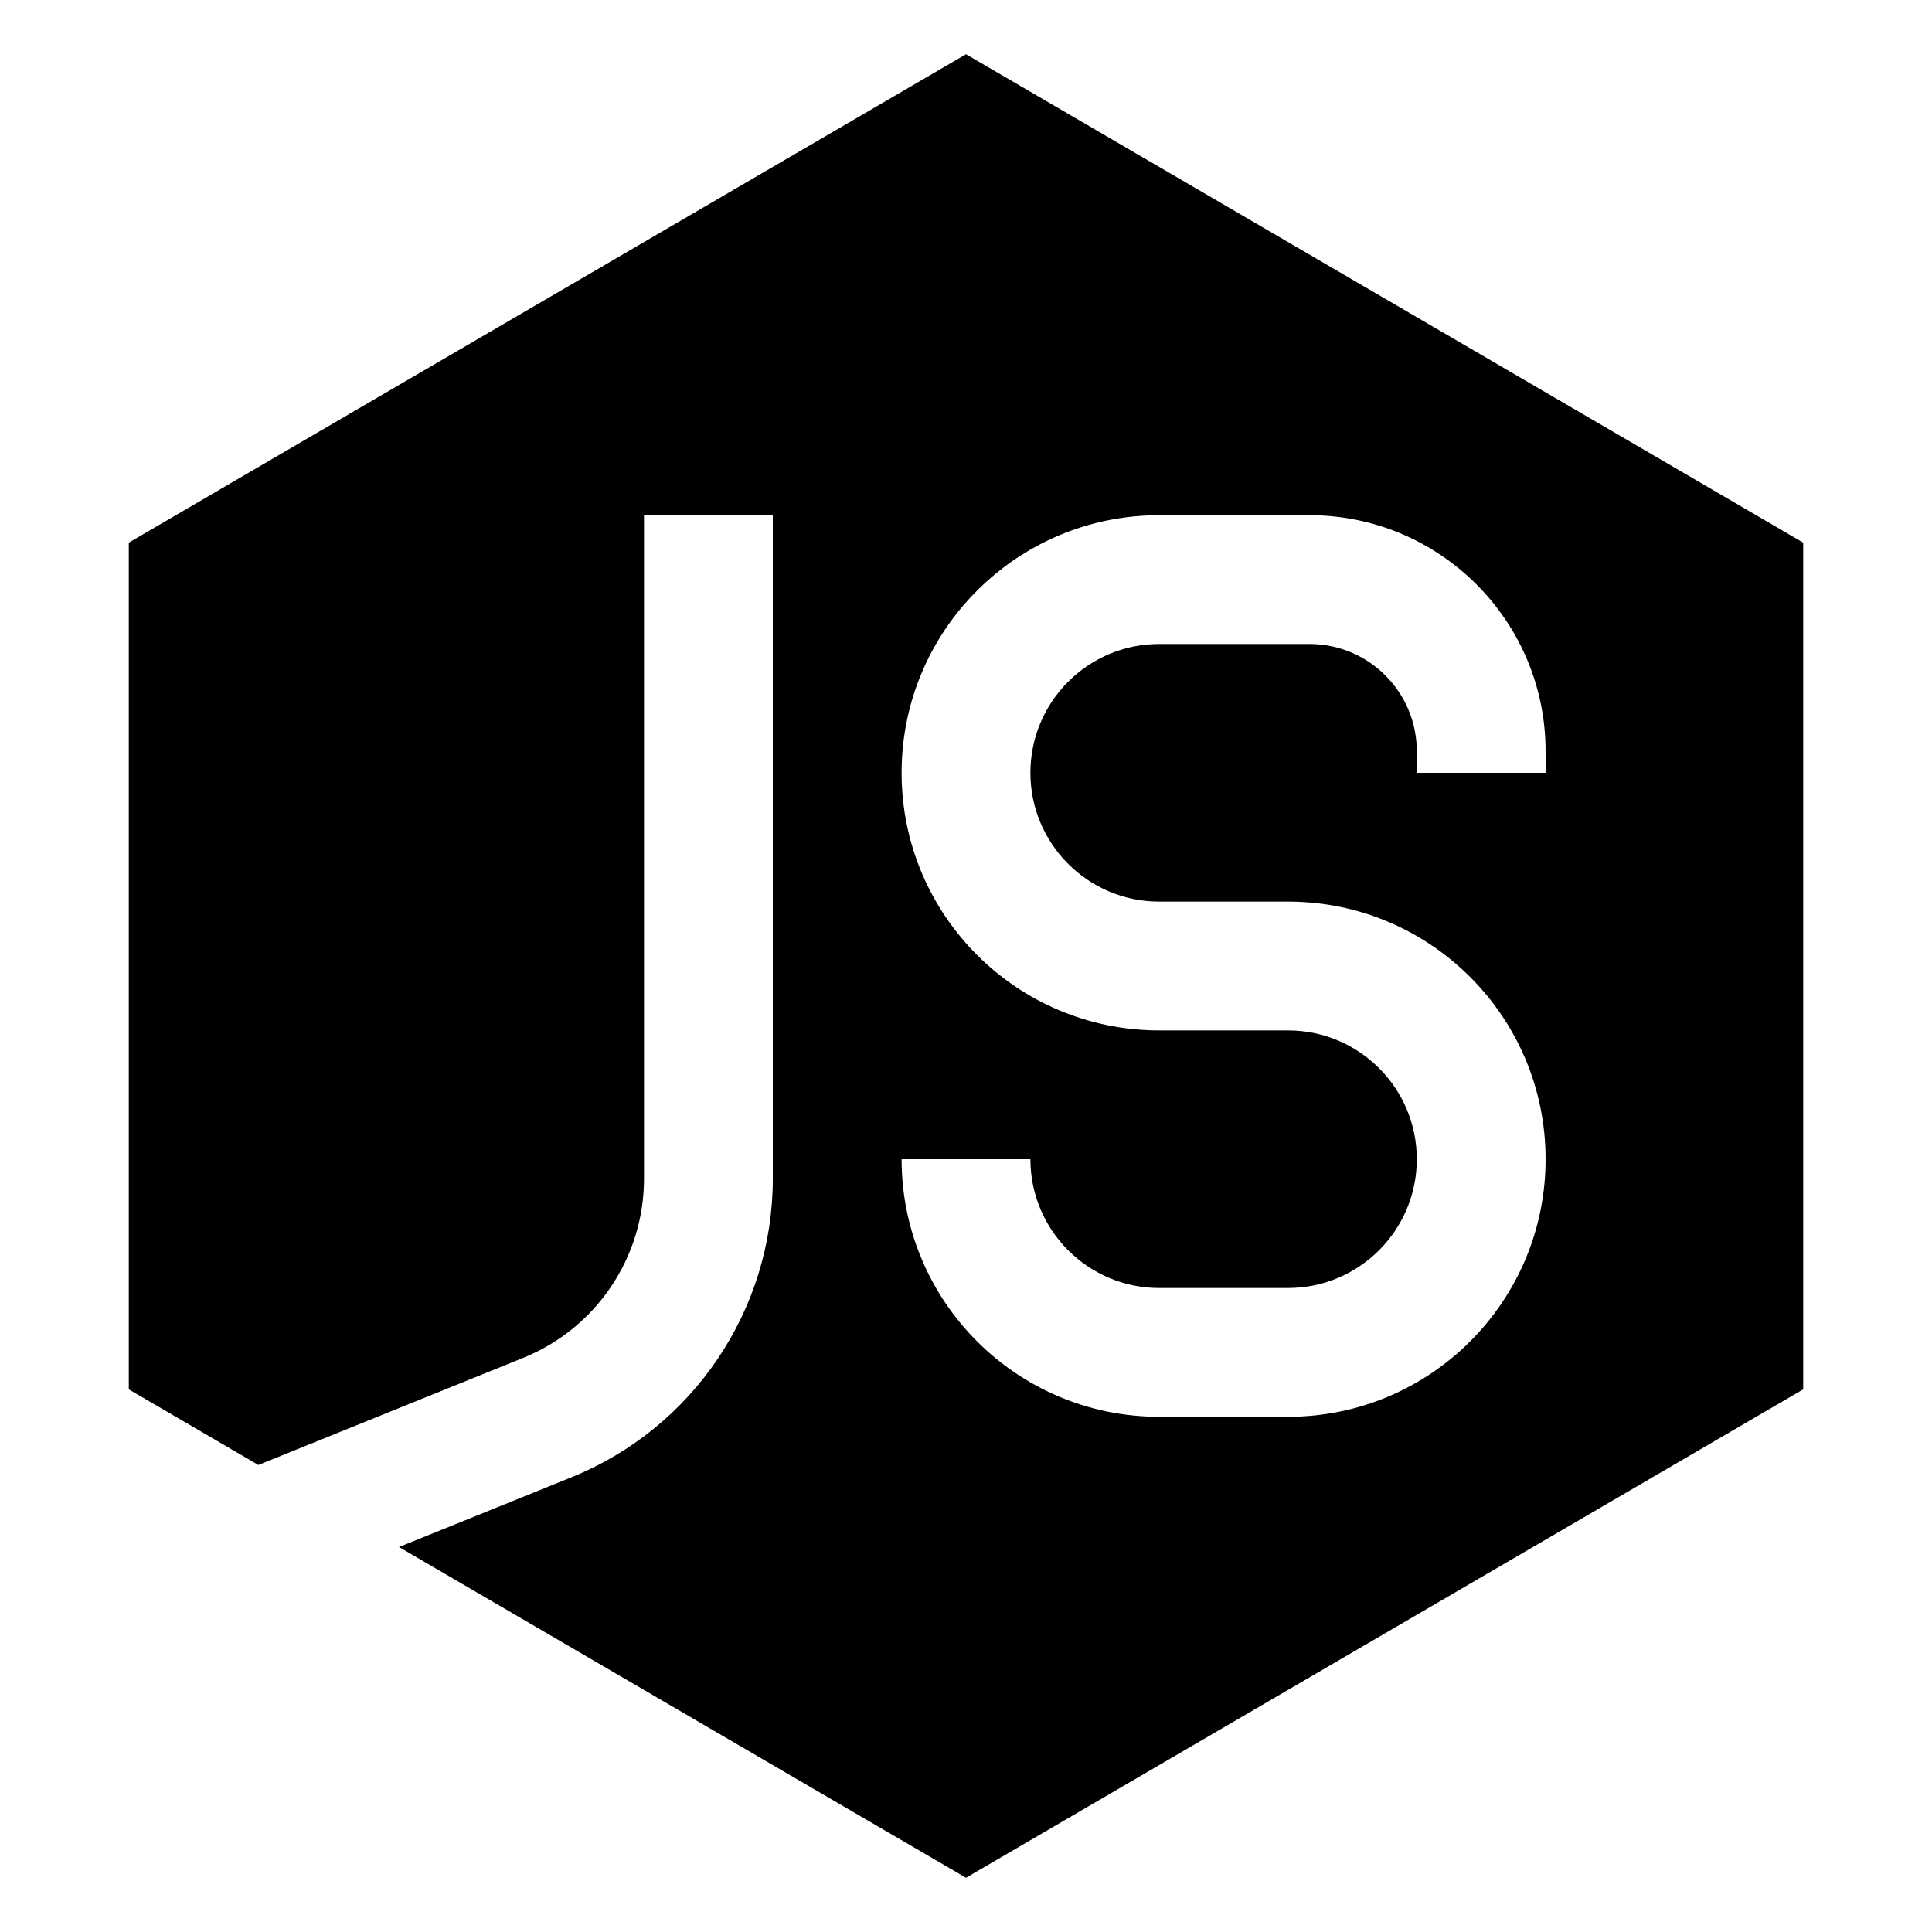
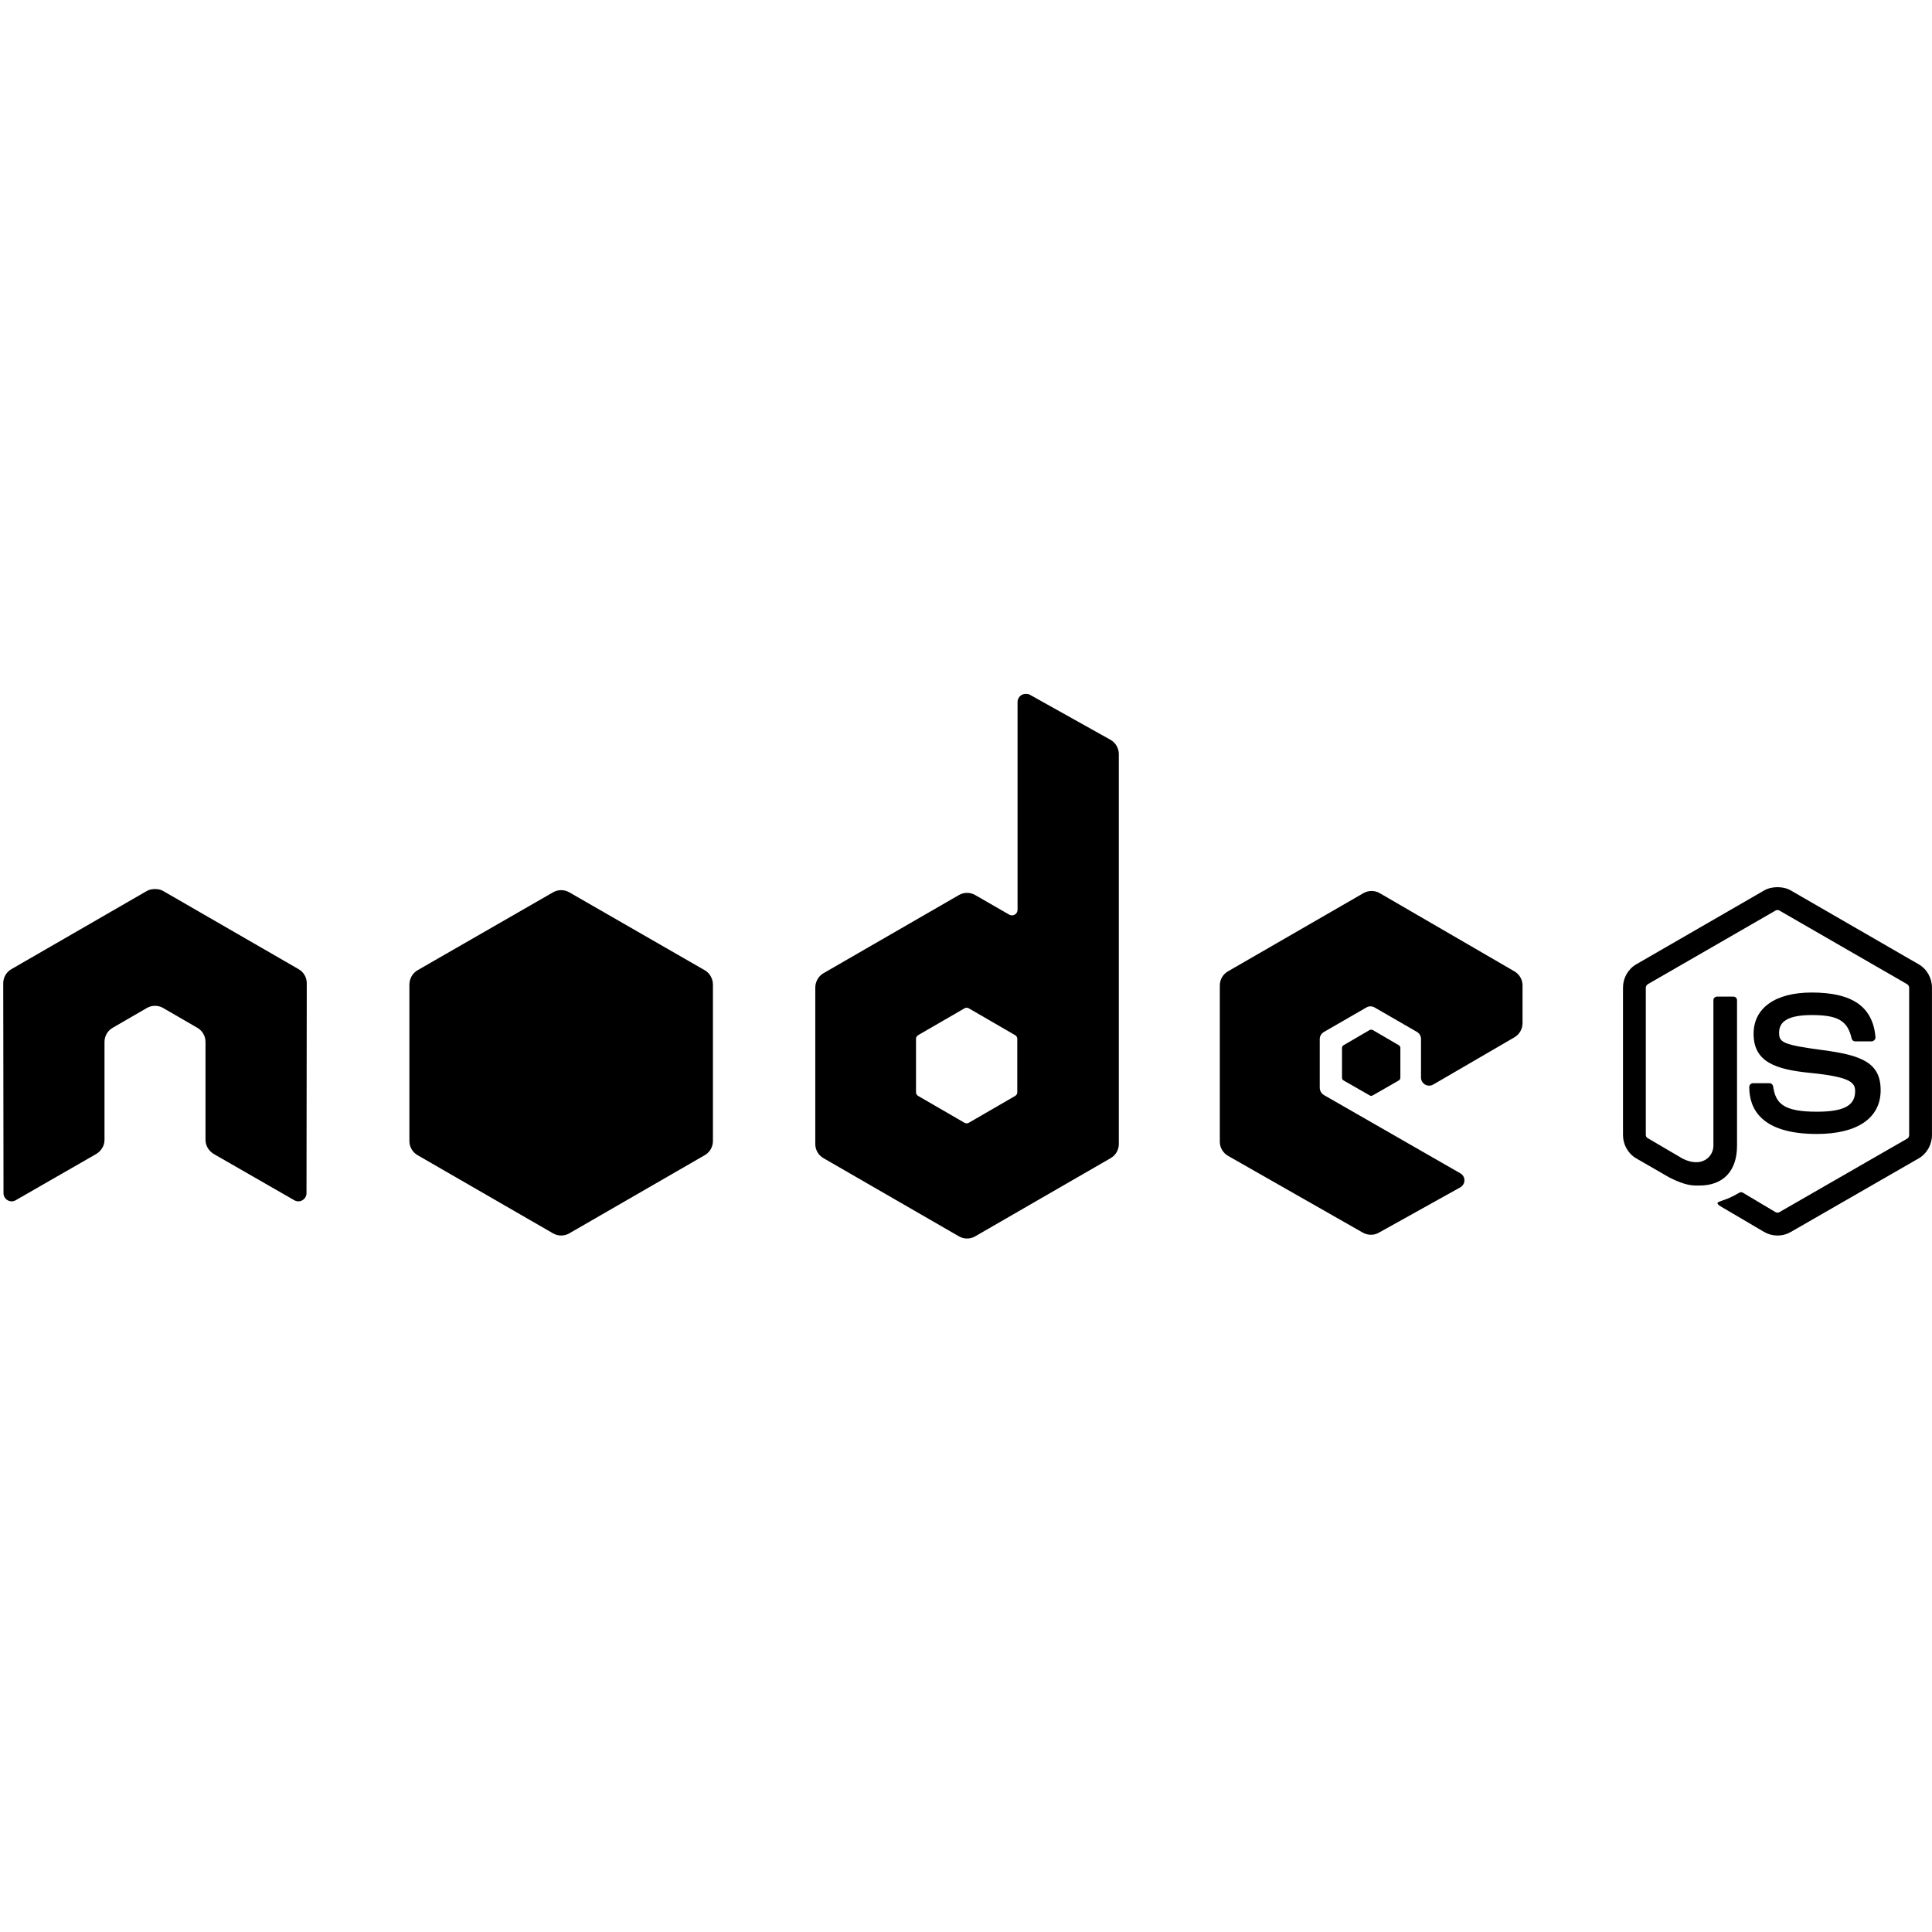
- <svg xmlns="http://www.w3.org/2000/svg" width="800px" height="800px" viewBox="0 0 15 15" fill="none">
-   <path fill-rule="evenodd" clip-rule="evenodd" d="M14 4.213L7.5 0.421L1 4.213V10.787L2.006 11.374L4.063 10.542C4.629 10.313 5 9.763 5 9.152V4H6V9.152C6 10.17 5.382 11.087 4.438 11.469L3.098 12.011L7.5 14.579L14 10.787V4.213ZM7 6C7 4.895 7.895 4 9 4H10.167C11.179 4 12 4.821 12 5.833V6H11V5.833C11 5.373 10.627 5 10.167 5H9C8.448 5 8 5.448 8 6C8 6.552 8.448 7 9 7H10C11.105 7 12 7.895 12 9C12 10.105 11.105 11 10 11H9C7.895 11 7 10.105 7 9H8C8 9.552 8.448 10 9 10H10C10.552 10 11 9.552 11 9C11 8.448 10.552 8 10 8H9C7.895 8 7 7.105 7 6Z" fill="#000000" />
+ <svg xmlns="http://www.w3.org/2000/svg" width="800px" height="800px" viewBox="0 -183.5 512 512" preserveAspectRatio="xMinYMin meet" fill="#000000">
+   <g id="SVGRepo_bgCarrier" stroke-width="0" />
+   <g id="SVGRepo_tracerCarrier" stroke-linecap="round" stroke-linejoin="round" />
+   <g id="SVGRepo_iconCarrier">
+     <g fill="#000000">
+       <path d="M471.05 51.611c-1.244 0-2.454.257-3.525.863l-33.888 19.57c-2.193 1.264-3.526 3.65-3.526 6.189v39.069c0 2.537 1.333 4.92 3.526 6.187l8.85 5.109c4.3 2.119 5.885 2.086 7.842 2.086 6.366 0 10.001-3.863 10.001-10.576V81.542c0-.545-.472-.935-1.007-.935h-4.245c-.544 0-1.007.39-1.007.935v38.566c0 2.975-3.1 5.968-8.13 3.453l-9.21-5.396c-.326-.177-.576-.49-.576-.863v-39.07c0-.37.247-.747.576-.935L470.547 57.8a.998.998 0 0 1 1.007 0l33.817 19.498c.322.194.576.553.576.936v39.069c0 .373-.188.755-.504.935l-33.889 19.498c-.29.173-.69.173-1.007 0l-8.706-5.18a.905.905 0 0 0-.863 0c-2.403 1.362-2.855 1.52-5.109 2.302-.555.194-1.398.495.288 1.44l11.368 6.69a6.995 6.995 0 0 0 3.526.936 6.949 6.949 0 0 0 3.525-.935l33.889-19.499c2.193-1.275 3.525-3.65 3.525-6.187v-39.07c0-2.538-1.332-4.92-3.525-6.187l-33.889-19.57c-1.062-.607-2.28-.864-3.525-.864z" />
+       <path d="M480.116 79.528c-9.65 0-15.397 4.107-15.397 10.937 0 7.408 5.704 9.444 14.966 10.36 11.08 1.085 11.943 2.712 11.943 4.893 0 3.783-3.016 5.396-10.144 5.396-8.957 0-10.925-2.236-11.584-6.691-.078-.478-.447-.864-.936-.864h-4.389c-.54 0-1.007.466-1.007 1.008 0 5.703 3.102 12.447 17.916 12.447 10.723 0 16.908-4.209 16.908-11.584 0-7.31-4.996-9.273-15.398-10.648-10.51-1.391-11.512-2.072-11.512-4.533 0-2.032.85-4.75 8.634-4.75 6.954 0 9.524 1.5 10.577 6.189.092.44.48.791.935.791h4.39c.27 0 .532-.166.719-.36.184-.207.314-.44.288-.719-.68-8.074-6.064-11.872-16.909-11.872z" />
+     </g>
+     <path d="M271.821.383a2.181 2.181 0 0 0-1.08.287 2.18 2.18 0 0 0-1.079 1.871v55.042c0 .54-.251 1.024-.719 1.295a1.501 1.501 0 0 1-1.511 0l-8.994-5.18a4.31 4.31 0 0 0-4.317 0l-35.903 20.721c-1.342.775-2.158 2.264-2.158 3.814v41.443c0 1.548.817 2.966 2.158 3.741l35.903 20.722a4.3 4.3 0 0 0 4.317 0l35.903-20.722a4.308 4.308 0 0 0 2.159-3.741V16.356a4.386 4.386 0 0 0-2.23-3.814L272.9.598c-.335-.187-.707-.22-1.079-.215zM40.861 52.115c-.684.027-1.328.147-1.942.503L3.015 73.34a4.3 4.3 0 0 0-2.158 3.741L.929 132.7c0 .773.399 1.492 1.079 1.87a2.096 2.096 0 0 0 2.159 0l21.297-12.231c1.349-.802 2.23-2.196 2.23-3.742V92.623c0-1.55.815-2.972 2.159-3.742l9.065-5.252a4.251 4.251 0 0 1 2.159-.576c.74 0 1.5.185 2.158.576l9.066 5.252a4.296 4.296 0 0 1 2.159 3.742v25.973c0 1.546.89 2.95 2.23 3.742l21.297 12.232a2.096 2.096 0 0 0 2.159 0 2.164 2.164 0 0 0 1.08-1.871l.07-55.618a4.28 4.28 0 0 0-2.158-3.741L43.235 52.618c-.607-.356-1.253-.475-1.942-.503h-.432zm322.624.503c-.75 0-1.485.19-2.158.576l-35.903 20.722a4.306 4.306 0 0 0-2.159 3.741V119.1c0 1.559.878 2.971 2.23 3.742l35.616 20.29c1.315.75 2.921.807 4.245.07l21.585-12.015c.685-.38 1.148-1.09 1.151-1.87a2.126 2.126 0 0 0-1.079-1.871l-36.119-20.722c-.676-.386-1.151-1.167-1.151-1.943v-12.95c0-.775.48-1.485 1.151-1.871l11.224-6.476a2.155 2.155 0 0 1 2.159 0L375.5 89.96a2.152 2.152 0 0 1 1.08 1.87v10.217a2.15 2.15 0 0 0 1.079 1.87c.673.389 1.487.39 2.158 0L401.331 91.4a4.325 4.325 0 0 0 2.159-3.742v-10c0-1.545-.82-2.966-2.159-3.742l-35.687-20.722a4.279 4.279 0 0 0-2.159-.575zm-107.35 30.939c.188 0 .408.046.576.143l12.304 7.123c.334.193.576.55.576.935v14.246c0 .387-.24.743-.576.936l-12.304 7.123a1.088 1.088 0 0 1-1.079 0l-12.303-7.123c-.335-.194-.576-.549-.576-.936V91.758c0-.386.242-.74.576-.935l12.303-7.122a.948.948 0 0 1 .504-.143v-.001z" fill="#000000" />
+     <path d="M148.714 52.402c-.748 0-1.488.19-2.158.576l-35.903 20.65c-1.343.773-2.159 2.265-2.159 3.813v41.443c0 1.55.817 2.966 2.159 3.742l35.903 20.721a4.297 4.297 0 0 0 4.317 0l35.903-20.721a4.308 4.308 0 0 0 2.158-3.742V77.441c0-1.55-.816-3.04-2.158-3.813l-35.903-20.65a4.297 4.297 0 0 0-2.159-.576zM363.413 89.385c-.143 0-.302 0-.431.072l-6.907 4.029a.84.84 0 0 0-.432.72v7.914c0 .298.172.571.432.72l6.907 3.957c.259.15.535.15.791 0l6.907-3.958a.846.846 0 0 0 .432-.719v-7.915a.846.846 0 0 0-.432-.719l-6.907-4.03c-.128-.075-.216-.07-.36-.07z" fill="#000000" />
+   </g>
</svg>
